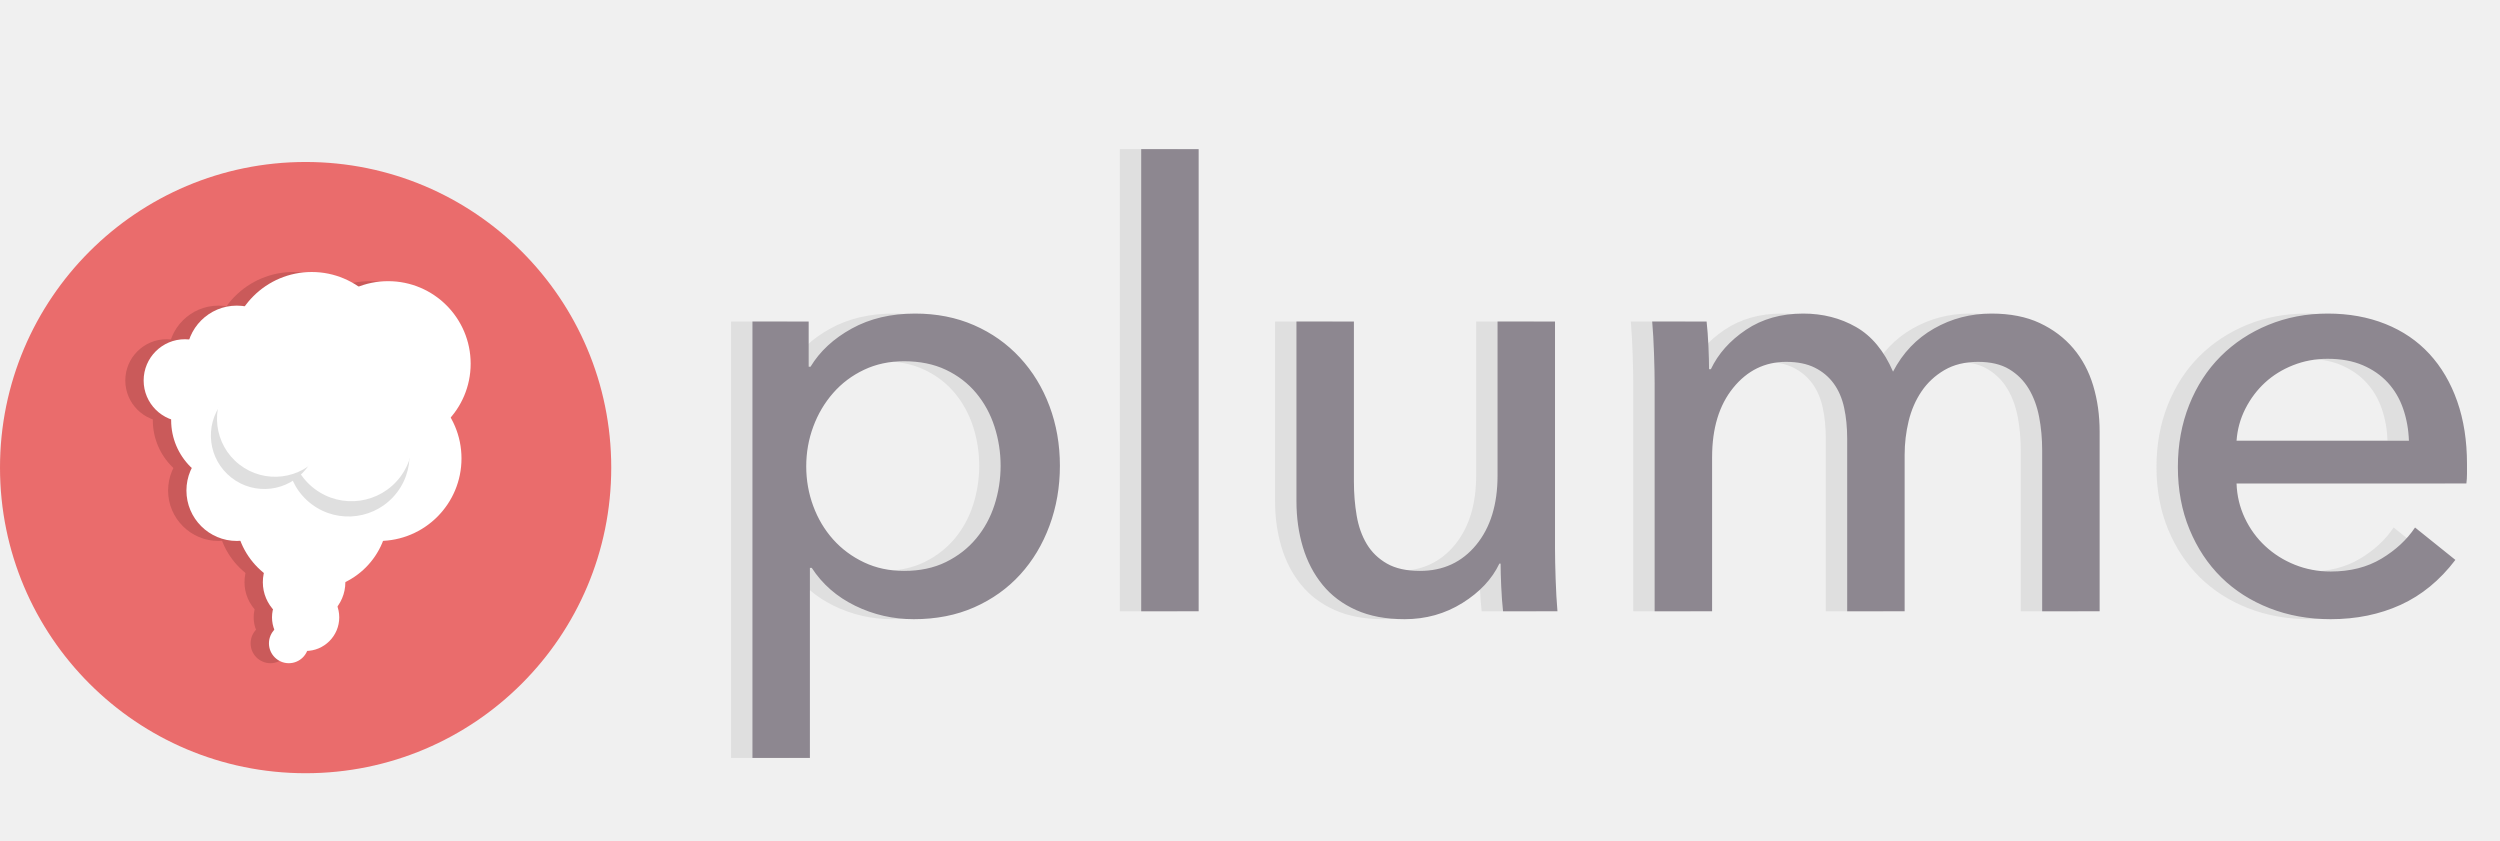
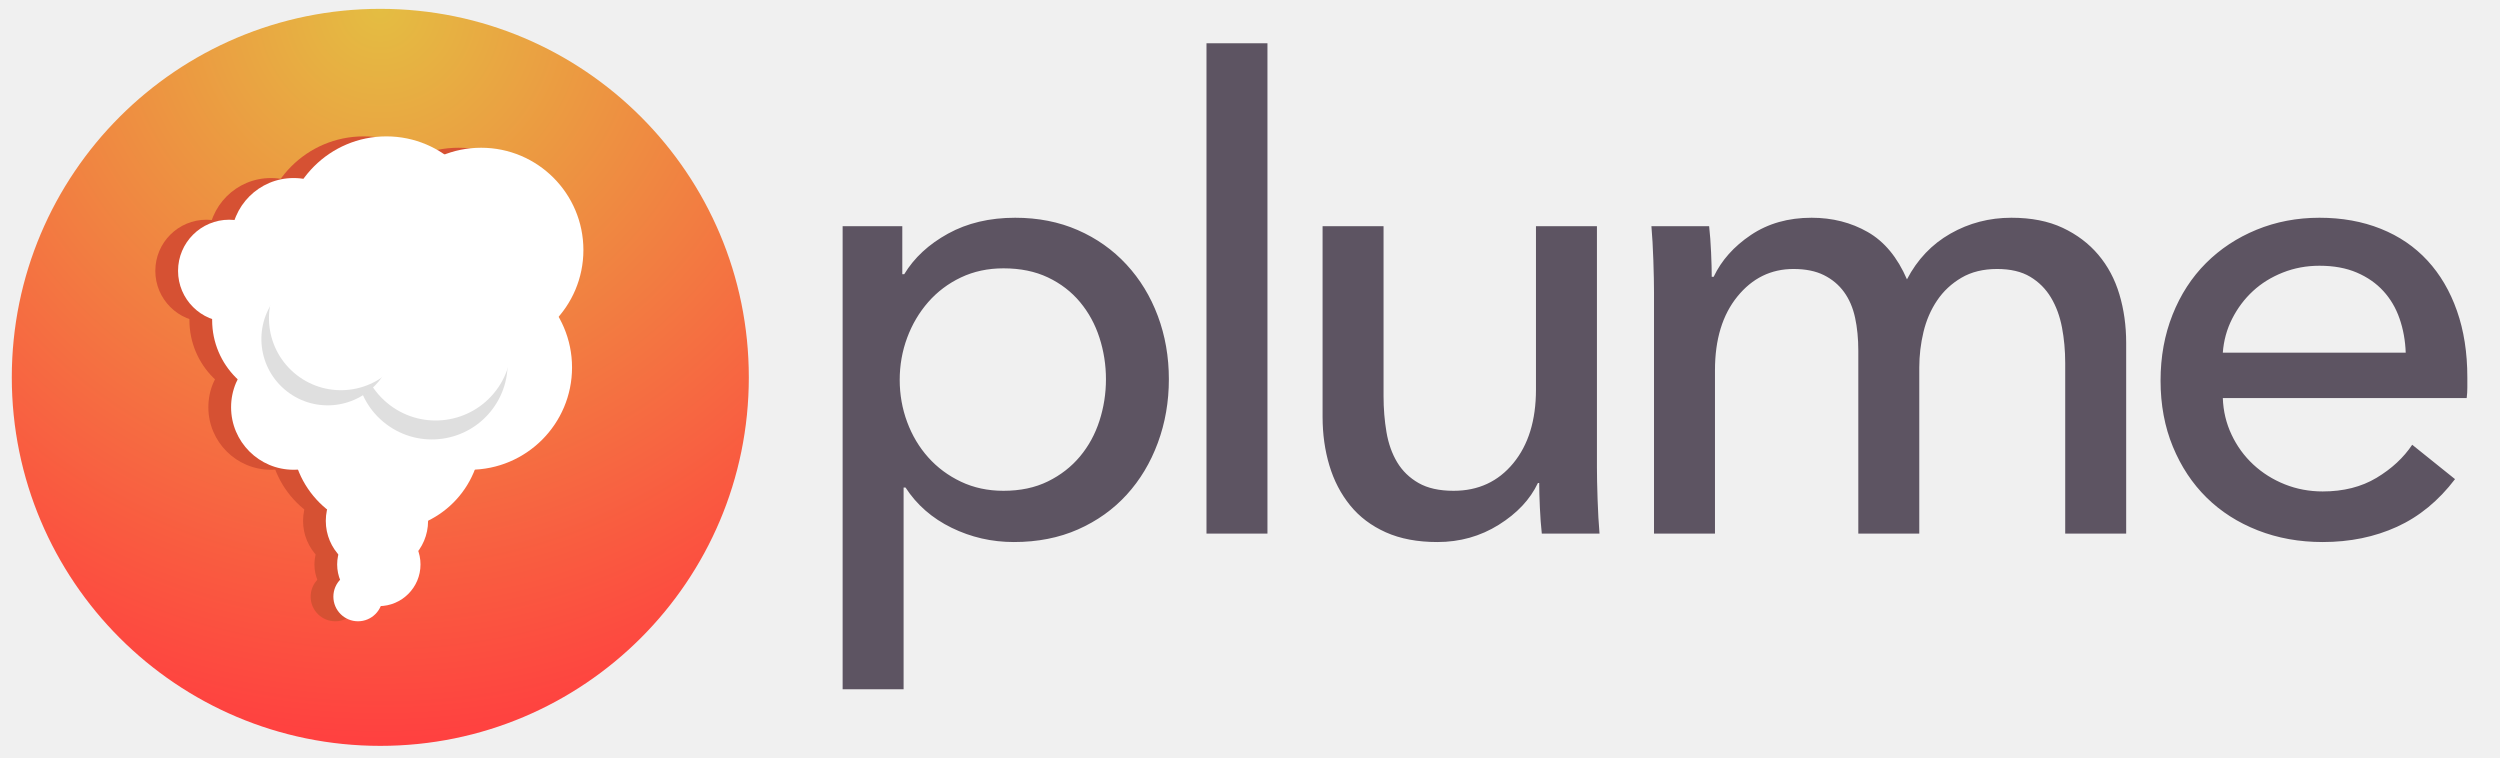
- <svg xmlns="http://www.w3.org/2000/svg" width="818px" height="275px" viewBox="0 0 818 275" version="1.1">
-   <defs />
+ <svg xmlns="http://www.w3.org/2000/svg" width="848px" height="257px" viewBox="0 0 848 257" version="1.1">
+   <defs>
+     <radialGradient cx="50%" cy="0%" fx="50%" fy="0%" r="100%" id="radialGradient-1">
+       <stop stop-color="#E4BD42" offset="0%" />
+       <stop stop-color="#FF4040" offset="100%" />
+     </radialGradient>
+   </defs>
  <g id="Page-1" stroke="none" stroke-width="1" fill="none" fill-rule="evenodd">
-     <g id="icon" transform="translate(0, 53)">
-       <rect id="bg" x="0" y="0" width="200" height="200" />
-       <circle id="circle-mask" fill="#EA6C6C" cx="100" cy="100" r="100" />
-       <g id="smoke-copy" transform="translate(41, 36)">
-         <g id="main" fill="#CA5A5A">
-           <circle id="Oval-2-Copy-6" cx="30.5" cy="48.5" r="21.5" />
-           <circle id="Oval-2-Copy-7" cx="55" cy="79" r="25" />
-           <circle id="Oval-2-Copy-8" cx="55" cy="27" r="27" />
-           <circle id="Oval-2-Copy-9" cx="77" cy="61" r="27" />
-           <circle id="Oval-2-Copy-10" cx="80" cy="30" r="27" />
-           <circle id="Oval-2-Copy-11" cx="52.5" cy="101.5" r="13.5" />
-           <circle id="Oval-2-Copy-15" cx="47.5" cy="121.5" r="6.5" />
-           <circle id="Oval-2-Copy-16" cx="53" cy="113" r="11" />
-           <circle id="Oval-2-Copy-14" cx="13.5" cy="35.5" r="13.5" />
-           <circle id="Oval-2-Copy-13" cx="30.5" cy="71.5" r="16.5" />
-           <circle id="Oval-2-Copy-12" cx="30.5" cy="27.5" r="16.5" />
+     <circle id="circle" fill="url(#radialGradient-1)" cx="129" cy="128" r="125" />
+     <g id="icon-copy-+-plume-copy">
+       <g id="icon-copy">
+         <rect id="bg" x="0" y="0" width="257" height="257" />
+         <g id="smoke-copy" transform="translate(52.685, 46.26)">
+           <g id="main" fill="#D65133">
+             <ellipse id="Oval-2-Copy-6" cx="39.193" cy="62.322" rx="27.628" ry="27.628" />
+             <ellipse id="Oval-2-Copy-7" cx="70.675" cy="101.515" rx="32.125" ry="32.125" />
+             <ellipse id="Oval-2-Copy-8" cx="70.675" cy="34.695" rx="34.695" ry="34.695" />
+             <ellipse id="Oval-2-Copy-9" cx="98.945" cy="78.385" rx="34.695" ry="34.695" />
+             <ellipse id="Oval-2-Copy-10" cx="102.8" cy="38.55" rx="34.695" ry="34.695" />
+             <ellipse id="Oval-2-Copy-11" cx="67.463" cy="130.428" rx="17.348" ry="17.348" />
+             <circle id="Oval-2-Copy-15" cx="61.038" cy="156.127" r="8.352" />
+             <ellipse id="Oval-2-Copy-16" cx="68.105" cy="145.205" rx="14.135" ry="14.135" />
+             <ellipse id="Oval-2-Copy-14" cx="17.348" cy="45.617" rx="17.348" ry="17.348" />
+             <ellipse id="Oval-2-Copy-13" cx="39.193" cy="91.877" rx="21.203" ry="21.203" />
+             <ellipse id="Oval-2-Copy-12" cx="39.193" cy="35.337" rx="21.203" ry="21.203" />
+           </g>
+           <g id="main-copy" transform="translate(7.71, 0)" fill="#FFFFFF">
+             <ellipse id="Oval-2-Copy-6" cx="39.193" cy="62.322" rx="27.628" ry="27.628" />
+             <ellipse id="Oval-2-Copy-7" cx="70.675" cy="101.515" rx="32.125" ry="32.125" />
+             <ellipse id="Oval-2-Copy-8" cx="70.675" cy="34.695" rx="34.695" ry="34.695" />
+             <ellipse id="Oval-2-Copy-9" cx="98.945" cy="78.385" rx="34.695" ry="34.695" />
+             <ellipse id="Oval-2-Copy-10" cx="102.8" cy="38.55" rx="34.695" ry="34.695" />
+             <ellipse id="Oval-2-Copy-11" cx="67.463" cy="130.428" rx="17.348" ry="17.348" />
+             <circle id="Oval-2-Copy-15" cx="61.038" cy="156.127" r="8.352" />
+             <ellipse id="Oval-2-Copy-16" cx="68.105" cy="145.205" rx="14.135" ry="14.135" />
+             <ellipse id="Oval-2-Copy-14" cx="17.348" cy="45.617" rx="17.348" ry="17.348" />
+             <ellipse id="Oval-2-Copy-13" cx="39.193" cy="91.877" rx="21.203" ry="21.203" />
+             <ellipse id="Oval-2-Copy-12" cx="39.193" cy="35.337" rx="21.203" ry="21.203" />
+           </g>
+           <path d="M78.338,97.625 C89.674,106.167 105.788,103.902 114.33,92.567 C122.872,81.231 120.607,65.117 109.272,56.575 C97.936,48.033 81.822,50.298 73.28,61.633 C64.738,72.969 67.003,89.083 78.338,97.625 L78.338,97.625 L78.338,97.625 Z" id="drop-shadow-2" fill="#DFDFDF" />
+           <path d="M79.623,91.2 C90.959,99.742 107.073,97.477 115.615,86.142 C124.157,74.806 121.892,58.692 110.557,50.15 C99.221,41.608 83.107,43.873 74.565,55.208 C66.023,66.544 68.288,82.658 79.623,91.2 L79.623,91.2 L79.623,91.2 Z" id="shadow-2" fill="#FFFFFF" />
+           <path d="M44.623,86.468 C54.41,94.114 68.542,92.379 76.188,82.592 C83.834,72.805 82.099,58.673 72.312,51.027 C62.525,43.381 48.393,45.116 40.747,54.903 C33.101,64.69 34.836,78.822 44.623,86.468 L44.623,86.468 L44.623,86.468 Z" id="drop-shadow-1" fill="#DFDFDF" />
+           <path d="M47.933,80.919 C58.559,89.221 73.902,87.337 82.203,76.712 C90.505,66.086 88.621,50.743 77.996,42.442 C67.37,34.14 52.027,36.024 43.726,46.649 C35.424,57.275 37.308,72.618 47.933,80.919 L47.933,80.919 L47.933,80.919 Z" id="shadow-1" fill="#FFFFFF" />
        </g>
-         <g id="main-copy" transform="translate(6, 0)" fill="#FFFFFF">
-           <circle id="Oval-2-Copy-6" cx="30.5" cy="48.5" r="21.5" />
-           <circle id="Oval-2-Copy-7" cx="55" cy="79" r="25" />
-           <circle id="Oval-2-Copy-8" cx="55" cy="27" r="27" />
-           <circle id="Oval-2-Copy-9" cx="77" cy="61" r="27" />
-           <circle id="Oval-2-Copy-10" cx="80" cy="30" r="27" />
-           <circle id="Oval-2-Copy-11" cx="52.5" cy="101.5" r="13.5" />
-           <circle id="Oval-2-Copy-15" cx="47.5" cy="121.5" r="6.5" />
-           <circle id="Oval-2-Copy-16" cx="53" cy="113" r="11" />
-           <circle id="Oval-2-Copy-14" cx="13.5" cy="35.5" r="13.5" />
-           <circle id="Oval-2-Copy-13" cx="30.5" cy="71.5" r="16.5" />
-           <circle id="Oval-2-Copy-12" cx="30.5" cy="27.5" r="16.5" />
-         </g>
-         <path d="M60.964,75.973 C69.785,82.62 82.325,80.858 88.973,72.036 C95.62,63.215 93.858,50.675 85.036,44.027 C76.215,37.38 63.675,39.142 57.027,47.964 C50.38,56.785 52.142,69.325 60.964,75.973 L60.964,75.973 Z" id="drop-shadow-2" fill="#DFDFDF" />
-         <path d="M61.964,70.973 C70.785,77.62 83.325,75.858 89.973,67.036 C96.62,58.215 94.858,45.675 86.036,39.027 C77.215,32.38 64.675,34.142 58.027,42.964 C51.38,51.785 53.142,64.325 61.964,70.973 L61.964,70.973 Z" id="shadow-2" fill="#FFFFFF" />
-         <path d="M34.726,67.29 C42.342,73.241 53.34,71.89 59.29,64.274 C65.241,56.658 63.89,45.66 56.274,39.71 C48.658,33.759 37.66,35.11 31.71,42.726 C25.759,50.342 27.11,61.34 34.726,67.29 L34.726,67.29 Z" id="drop-shadow-1" fill="#DFDFDF" />
-         <path d="M37.302,62.972 C45.571,69.432 57.511,67.966 63.971,59.698 C70.432,51.429 68.966,39.489 60.697,33.029 C52.428,26.568 40.488,28.034 34.028,36.303 C27.568,44.572 29.034,56.512 37.302,62.972 L37.302,62.972 Z" id="shadow-1" fill="#FFFFFF" />
      </g>
+       <path d="M306.5,233.8 L285.82,233.8 L285.82,76.72 L306.06,76.72 L306.06,93 L306.72,93 C310.093,87.427 315.043,82.843 321.57,79.25 C328.097,75.657 335.687,73.86 344.34,73.86 C352.113,73.86 359.19,75.253 365.57,78.04 C371.95,80.827 377.45,84.713 382.07,89.7 C386.69,94.687 390.247,100.517 392.74,107.19 C395.233,113.863 396.48,121.013 396.48,128.64 C396.48,136.267 395.233,143.453 392.74,150.2 C390.247,156.947 386.727,162.813 382.18,167.8 C377.633,172.787 372.133,176.71 365.68,179.57 C359.227,182.43 351.967,183.86 343.9,183.86 C336.42,183.86 329.38,182.247 322.78,179.02 C316.18,175.793 310.973,171.247 307.16,165.38 L306.5,165.38 L306.5,233.8 Z M375.14,128.64 C375.14,123.8 374.407,119.107 372.94,114.56 C371.473,110.013 369.273,105.98 366.34,102.46 C363.407,98.94 359.777,96.153 355.45,94.1 C351.123,92.047 346.1,91.02 340.38,91.02 C335.1,91.02 330.297,92.047 325.97,94.1 C321.643,96.153 317.94,98.94 314.86,102.46 C311.78,105.98 309.397,110.013 307.71,114.56 C306.023,119.107 305.18,123.873 305.18,128.86 C305.18,133.847 306.023,138.613 307.71,143.16 C309.397,147.707 311.78,151.703 314.86,155.15 C317.94,158.597 321.643,161.347 325.97,163.4 C330.297,165.453 335.1,166.48 340.38,166.48 C346.1,166.48 351.123,165.417 355.45,163.29 C359.777,161.163 363.407,158.34 366.34,154.82 C369.273,151.3 371.473,147.267 372.94,142.72 C374.407,138.173 375.14,133.48 375.14,128.64 L375.14,128.64 Z M429.92,181 L409.24,181 L409.24,14.68 L429.92,14.68 L429.92,181 Z M522.98,181 C522.687,178.36 522.467,175.39 522.32,172.09 C522.173,168.79 522.1,166.04 522.1,163.84 L521.66,163.84 C519.02,169.413 514.583,174.143 508.35,178.03 C502.117,181.917 495.187,183.86 487.56,183.86 C480.813,183.86 474.983,182.76 470.07,180.56 C465.157,178.36 461.123,175.317 457.97,171.43 C454.817,167.543 452.47,163.033 450.93,157.9 C449.39,152.767 448.62,147.267 448.62,141.4 L448.62,76.72 L469.3,76.72 L469.3,134.36 C469.3,138.613 469.63,142.683 470.29,146.57 C470.95,150.457 472.16,153.867 473.92,156.8 C475.68,159.733 478.1,162.08 481.18,163.84 C484.26,165.6 488.22,166.48 493.06,166.48 C501.42,166.48 508.167,163.363 513.3,157.13 C518.433,150.897 521,142.573 521,132.16 L521,76.72 L541.68,76.72 L541.68,158.56 C541.68,161.347 541.753,164.94 541.9,169.34 C542.047,173.74 542.267,177.627 542.56,181 L522.98,181 Z M581.28,93.88 C583.92,88.307 588.137,83.577 593.93,79.69 C599.723,75.803 606.58,73.86 614.5,73.86 C621.54,73.86 627.883,75.473 633.53,78.7 C639.177,81.927 643.613,87.28 646.84,94.76 C650.36,88.013 655.273,82.843 661.58,79.25 C667.887,75.657 674.78,73.86 682.26,73.86 C689.007,73.86 694.8,74.997 699.64,77.27 C704.48,79.543 708.513,82.587 711.74,86.4 C714.967,90.213 717.35,94.687 718.89,99.82 C720.43,104.953 721.2,110.453 721.2,116.32 L721.2,181 L700.52,181 L700.52,123.14 C700.52,118.887 700.153,114.853 699.42,111.04 C698.687,107.227 697.44,103.853 695.68,100.92 C693.92,97.987 691.573,95.64 688.64,93.88 C685.707,92.12 681.967,91.24 677.42,91.24 C672.727,91.24 668.693,92.23 665.32,94.21 C661.947,96.19 659.197,98.757 657.07,101.91 C654.943,105.063 653.403,108.62 652.45,112.58 C651.497,116.54 651.02,120.573 651.02,124.68 L651.02,181 L630.34,181 L630.34,118.96 C630.34,114.853 629.973,111.113 629.24,107.74 C628.507,104.367 627.26,101.47 625.5,99.05 C623.74,96.63 621.467,94.723 618.68,93.33 C615.893,91.937 612.447,91.24 608.34,91.24 C600.713,91.24 594.37,94.357 589.31,100.59 C584.25,106.823 581.72,115.147 581.72,125.56 L581.72,181 L561.04,181 L561.04,99.16 C561.04,96.373 560.967,92.78 560.82,88.38 C560.673,83.98 560.453,80.093 560.16,76.72 L579.74,76.72 C580.033,79.36 580.253,82.33 580.4,85.63 C580.547,88.93 580.62,91.68 580.62,93.88 L581.28,93.88 Z M816.02,119.62 C815.873,115.513 815.177,111.663 813.93,108.07 C812.683,104.477 810.85,101.36 808.43,98.72 C806.01,96.08 803.003,93.99 799.41,92.45 C795.817,90.91 791.6,90.14 786.76,90.14 C782.36,90.14 778.217,90.91 774.33,92.45 C770.443,93.99 767.07,96.08 764.21,98.72 C761.35,101.36 759.003,104.477 757.17,108.07 C755.337,111.663 754.273,115.513 753.98,119.62 L816.02,119.62 Z M836.92,127.98 L836.92,131.5 C836.92,132.673 836.847,133.847 836.7,135.02 L753.98,135.02 C754.127,139.42 755.117,143.563 756.95,147.45 C758.783,151.337 761.24,154.71 764.32,157.57 C767.4,160.43 770.957,162.667 774.99,164.28 C779.023,165.893 783.313,166.7 787.86,166.7 C794.9,166.7 800.987,165.16 806.12,162.08 C811.253,159 815.287,155.26 818.22,150.86 L832.74,162.52 C827.167,169.853 820.603,175.243 813.05,178.69 C805.497,182.137 797.1,183.86 787.86,183.86 C779.94,183.86 772.607,182.54 765.86,179.9 C759.113,177.26 753.32,173.557 748.48,168.79 C743.64,164.023 739.827,158.267 737.04,151.52 C734.253,144.773 732.86,137.293 732.86,129.08 C732.86,121.013 734.217,113.57 736.93,106.75 C739.643,99.93 743.42,94.1 748.26,89.26 C753.1,84.42 758.82,80.643 765.42,77.93 C772.02,75.217 779.133,73.86 786.76,73.86 C794.387,73.86 801.317,75.107 807.55,77.6 C813.783,80.093 819.063,83.687 823.39,88.38 C827.717,93.073 831.053,98.757 833.4,105.43 C835.747,112.103 836.92,119.62 836.92,127.98 L836.92,127.98 Z" id="plume-copy" fill="#5D5462" />
    </g>
-     <path d="M258,248 L239.2,248 L239.2,105.2 L257.6,105.2 L257.6,120 L258.2,120 C261.267,114.933 265.767,110.767 271.7,107.5 C277.633,104.233 284.533,102.6 292.4,102.6 C299.467,102.6 305.9,103.867 311.7,106.4 C317.5,108.933 322.5,112.467 326.7,117 C330.9,121.533 334.133,126.833 336.4,132.9 C338.667,138.967 339.8,145.467 339.8,152.4 C339.8,159.333 338.667,165.867 336.4,172 C334.133,178.133 330.933,183.467 326.8,188 C322.667,192.533 317.667,196.1 311.8,198.7 C305.933,201.3 299.333,202.6 292,202.6 C285.2,202.6 278.8,201.133 272.8,198.2 C266.8,195.267 262.067,191.133 258.6,185.8 L258,185.8 L258,248 Z M320.4,152.4 C320.4,148 319.733,143.733 318.4,139.6 C317.067,135.467 315.067,131.8 312.4,128.6 C309.733,125.4 306.433,122.867 302.5,121 C298.567,119.133 294,118.2 288.8,118.2 C284,118.2 279.633,119.133 275.7,121 C271.767,122.867 268.4,125.4 265.6,128.6 C262.8,131.8 260.633,135.467 259.1,139.6 C257.567,143.733 256.8,148.067 256.8,152.6 C256.8,157.133 257.567,161.467 259.1,165.6 C260.633,169.733 262.8,173.367 265.6,176.5 C268.4,179.633 271.767,182.133 275.7,184 C279.633,185.867 284,186.8 288.8,186.8 C294,186.8 298.567,185.833 302.5,183.9 C306.433,181.967 309.733,179.4 312.4,176.2 C315.067,173 317.067,169.333 318.4,165.2 C319.733,161.067 320.4,156.8 320.4,152.4 L320.4,152.4 Z M385.2,200 L366.4,200 L366.4,48.8 L385.2,48.8 L385.2,200 Z M484.8,200 C484.533,197.6 484.333,194.9 484.2,191.9 C484.067,188.9 484,186.4 484,184.4 L483.6,184.4 C481.2,189.467 477.167,193.767 471.5,197.3 C465.833,200.833 459.533,202.6 452.6,202.6 C446.467,202.6 441.167,201.6 436.7,199.6 C432.233,197.6 428.567,194.833 425.7,191.3 C422.833,187.767 420.7,183.667 419.3,179 C417.9,174.333 417.2,169.333 417.2,164 L417.2,105.2 L436,105.2 L436,157.6 C436,161.467 436.3,165.167 436.9,168.7 C437.5,172.233 438.6,175.333 440.2,178 C441.8,180.667 444,182.8 446.8,184.4 C449.6,186 453.2,186.8 457.6,186.8 C465.2,186.8 471.333,183.967 476,178.3 C480.667,172.633 483,165.067 483,155.6 L483,105.2 L501.8,105.2 L501.8,179.6 C501.8,182.133 501.867,185.4 502,189.4 C502.133,193.4 502.333,196.933 502.6,200 L484.8,200 Z M552.8,120.8 C555.2,115.733 559.033,111.433 564.3,107.9 C569.567,104.367 575.8,102.6 583,102.6 C589.4,102.6 595.167,104.067 600.3,107 C605.433,109.933 609.467,114.8 612.4,121.6 C615.6,115.467 620.067,110.767 625.8,107.5 C631.533,104.233 637.8,102.6 644.6,102.6 C650.733,102.6 656,103.633 660.4,105.7 C664.8,107.767 668.467,110.533 671.4,114 C674.333,117.467 676.5,121.533 677.9,126.2 C679.3,130.867 680,135.867 680,141.2 L680,200 L661.2,200 L661.2,147.4 C661.2,143.533 660.867,139.867 660.2,136.4 C659.533,132.933 658.4,129.867 656.8,127.2 C655.2,124.533 653.067,122.4 650.4,120.8 C647.733,119.2 644.333,118.4 640.2,118.4 C635.933,118.4 632.267,119.3 629.2,121.1 C626.133,122.9 623.633,125.233 621.7,128.1 C619.767,130.967 618.367,134.2 617.5,137.8 C616.633,141.4 616.2,145.067 616.2,148.8 L616.2,200 L597.4,200 L597.4,143.6 C597.4,139.867 597.067,136.467 596.4,133.4 C595.733,130.333 594.6,127.7 593,125.5 C591.4,123.3 589.333,121.567 586.8,120.3 C584.267,119.033 581.133,118.4 577.4,118.4 C570.467,118.4 564.7,121.233 560.1,126.9 C555.5,132.567 553.2,140.133 553.2,149.6 L553.2,200 L534.4,200 L534.4,125.6 C534.4,123.067 534.333,119.8 534.2,115.8 C534.067,111.8 533.867,108.267 533.6,105.2 L551.4,105.2 C551.667,107.6 551.867,110.3 552,113.3 C552.133,116.3 552.2,118.8 552.2,120.8 L552.8,120.8 Z M781.2,144.2 C781.067,140.467 780.433,136.967 779.3,133.7 C778.167,130.433 776.5,127.6 774.3,125.2 C772.1,122.8 769.367,120.9 766.1,119.5 C762.833,118.1 759,117.4 754.6,117.4 C750.6,117.4 746.833,118.1 743.3,119.5 C739.767,120.9 736.7,122.8 734.1,125.2 C731.5,127.6 729.367,130.433 727.7,133.7 C726.033,136.967 725.067,140.467 724.8,144.2 L781.2,144.2 Z M800.2,151.8 L800.2,155 C800.2,156.067 800.133,157.133 800,158.2 L724.8,158.2 C724.933,162.2 725.833,165.967 727.5,169.5 C729.167,173.033 731.4,176.1 734.2,178.7 C737,181.3 740.233,183.333 743.9,184.8 C747.567,186.267 751.467,187 755.6,187 C762,187 767.533,185.6 772.2,182.8 C776.867,180 780.533,176.6 783.2,172.6 L796.4,183.2 C791.333,189.867 785.367,194.767 778.5,197.9 C771.633,201.033 764,202.6 755.6,202.6 C748.4,202.6 741.733,201.4 735.6,199 C729.467,196.6 724.2,193.233 719.8,188.9 C715.4,184.567 711.933,179.333 709.4,173.2 C706.867,167.067 705.6,160.267 705.6,152.8 C705.6,145.467 706.833,138.7 709.3,132.5 C711.767,126.3 715.2,121 719.6,116.6 C724,112.2 729.2,108.767 735.2,106.3 C741.2,103.833 747.667,102.6 754.6,102.6 C761.533,102.6 767.833,103.733 773.5,106 C779.167,108.267 783.967,111.533 787.9,115.8 C791.833,120.067 794.867,125.233 797,131.3 C799.133,137.367 800.2,144.2 800.2,151.8 L800.2,151.8 Z" id="text-drop-shadow" fill="#DFDFDF" />
-     <path d="M265,248 L246.2,248 L246.2,105.2 L264.6,105.2 L264.6,120 L265.2,120 C268.267,114.933 272.767,110.767 278.7,107.5 C284.633,104.233 291.533,102.6 299.4,102.6 C306.467,102.6 312.9,103.867 318.7,106.4 C324.5,108.933 329.5,112.467 333.7,117 C337.9,121.533 341.133,126.833 343.4,132.9 C345.667,138.967 346.8,145.467 346.8,152.4 C346.8,159.333 345.667,165.867 343.4,172 C341.133,178.133 337.933,183.467 333.8,188 C329.667,192.533 324.667,196.1 318.8,198.7 C312.933,201.3 306.333,202.6 299,202.6 C292.2,202.6 285.8,201.133 279.8,198.2 C273.8,195.267 269.067,191.133 265.6,185.8 L265,185.8 L265,248 Z M327.4,152.4 C327.4,148 326.733,143.733 325.4,139.6 C324.067,135.467 322.067,131.8 319.4,128.6 C316.733,125.4 313.433,122.867 309.5,121 C305.567,119.133 301,118.2 295.8,118.2 C291,118.2 286.633,119.133 282.7,121 C278.767,122.867 275.4,125.4 272.6,128.6 C269.8,131.8 267.633,135.467 266.1,139.6 C264.567,143.733 263.8,148.067 263.8,152.6 C263.8,157.133 264.567,161.467 266.1,165.6 C267.633,169.733 269.8,173.367 272.6,176.5 C275.4,179.633 278.767,182.133 282.7,184 C286.633,185.867 291,186.8 295.8,186.8 C301,186.8 305.567,185.833 309.5,183.9 C313.433,181.967 316.733,179.4 319.4,176.2 C322.067,173 324.067,169.333 325.4,165.2 C326.733,161.067 327.4,156.8 327.4,152.4 L327.4,152.4 Z M392.2,200 L373.4,200 L373.4,48.8 L392.2,48.8 L392.2,200 Z M491.8,200 C491.533,197.6 491.333,194.9 491.2,191.9 C491.067,188.9 491,186.4 491,184.4 L490.6,184.4 C488.2,189.467 484.167,193.767 478.5,197.3 C472.833,200.833 466.533,202.6 459.6,202.6 C453.467,202.6 448.167,201.6 443.7,199.6 C439.233,197.6 435.567,194.833 432.7,191.3 C429.833,187.767 427.7,183.667 426.3,179 C424.9,174.333 424.2,169.333 424.2,164 L424.2,105.2 L443,105.2 L443,157.6 C443,161.467 443.3,165.167 443.9,168.7 C444.5,172.233 445.6,175.333 447.2,178 C448.8,180.667 451,182.8 453.8,184.4 C456.6,186 460.2,186.8 464.6,186.8 C472.2,186.8 478.333,183.967 483,178.3 C487.667,172.633 490,165.067 490,155.6 L490,105.2 L508.8,105.2 L508.8,179.6 C508.8,182.133 508.867,185.4 509,189.4 C509.133,193.4 509.333,196.933 509.6,200 L491.8,200 Z M559.8,120.8 C562.2,115.733 566.033,111.433 571.3,107.9 C576.567,104.367 582.8,102.6 590,102.6 C596.4,102.6 602.167,104.067 607.3,107 C612.433,109.933 616.467,114.8 619.4,121.6 C622.6,115.467 627.067,110.767 632.8,107.5 C638.533,104.233 644.8,102.6 651.6,102.6 C657.733,102.6 663,103.633 667.4,105.7 C671.8,107.767 675.467,110.533 678.4,114 C681.333,117.467 683.5,121.533 684.9,126.2 C686.3,130.867 687,135.867 687,141.2 L687,200 L668.2,200 L668.2,147.4 C668.2,143.533 667.867,139.867 667.2,136.4 C666.533,132.933 665.4,129.867 663.8,127.2 C662.2,124.533 660.067,122.4 657.4,120.8 C654.733,119.2 651.333,118.4 647.2,118.4 C642.933,118.4 639.267,119.3 636.2,121.1 C633.133,122.9 630.633,125.233 628.7,128.1 C626.767,130.967 625.367,134.2 624.5,137.8 C623.633,141.4 623.2,145.067 623.2,148.8 L623.2,200 L604.4,200 L604.4,143.6 C604.4,139.867 604.067,136.467 603.4,133.4 C602.733,130.333 601.6,127.7 600,125.5 C598.4,123.3 596.333,121.567 593.8,120.3 C591.267,119.033 588.133,118.4 584.4,118.4 C577.467,118.4 571.7,121.233 567.1,126.9 C562.5,132.567 560.2,140.133 560.2,149.6 L560.2,200 L541.4,200 L541.4,125.6 C541.4,123.067 541.333,119.8 541.2,115.8 C541.067,111.8 540.867,108.267 540.6,105.2 L558.4,105.2 C558.667,107.6 558.867,110.3 559,113.3 C559.133,116.3 559.2,118.8 559.2,120.8 L559.8,120.8 Z M788.2,144.2 C788.067,140.467 787.433,136.967 786.3,133.7 C785.167,130.433 783.5,127.6 781.3,125.2 C779.1,122.8 776.367,120.9 773.1,119.5 C769.833,118.1 766,117.4 761.6,117.4 C757.6,117.4 753.833,118.1 750.3,119.5 C746.767,120.9 743.7,122.8 741.1,125.2 C738.5,127.6 736.367,130.433 734.7,133.7 C733.033,136.967 732.067,140.467 731.8,144.2 L788.2,144.2 Z M807.2,151.8 L807.2,155 C807.2,156.067 807.133,157.133 807,158.2 L731.8,158.2 C731.933,162.2 732.833,165.967 734.5,169.5 C736.167,173.033 738.4,176.1 741.2,178.7 C744,181.3 747.233,183.333 750.9,184.8 C754.567,186.267 758.467,187 762.6,187 C769,187 774.533,185.6 779.2,182.8 C783.867,180 787.533,176.6 790.2,172.6 L803.4,183.2 C798.333,189.867 792.367,194.767 785.5,197.9 C778.633,201.033 771,202.6 762.6,202.6 C755.4,202.6 748.733,201.4 742.6,199 C736.467,196.6 731.2,193.233 726.8,188.9 C722.4,184.567 718.933,179.333 716.4,173.2 C713.867,167.067 712.6,160.267 712.6,152.8 C712.6,145.467 713.833,138.7 716.3,132.5 C718.767,126.3 722.2,121 726.6,116.6 C731,112.2 736.2,108.767 742.2,106.3 C748.2,103.833 754.667,102.6 761.6,102.6 C768.533,102.6 774.833,103.733 780.5,106 C786.167,108.267 790.967,111.533 794.9,115.8 C798.833,120.067 801.867,125.233 804,131.3 C806.133,137.367 807.2,144.2 807.2,151.8 L807.2,151.8 Z" id="text" fill="#8D8790" />
  </g>
</svg>
